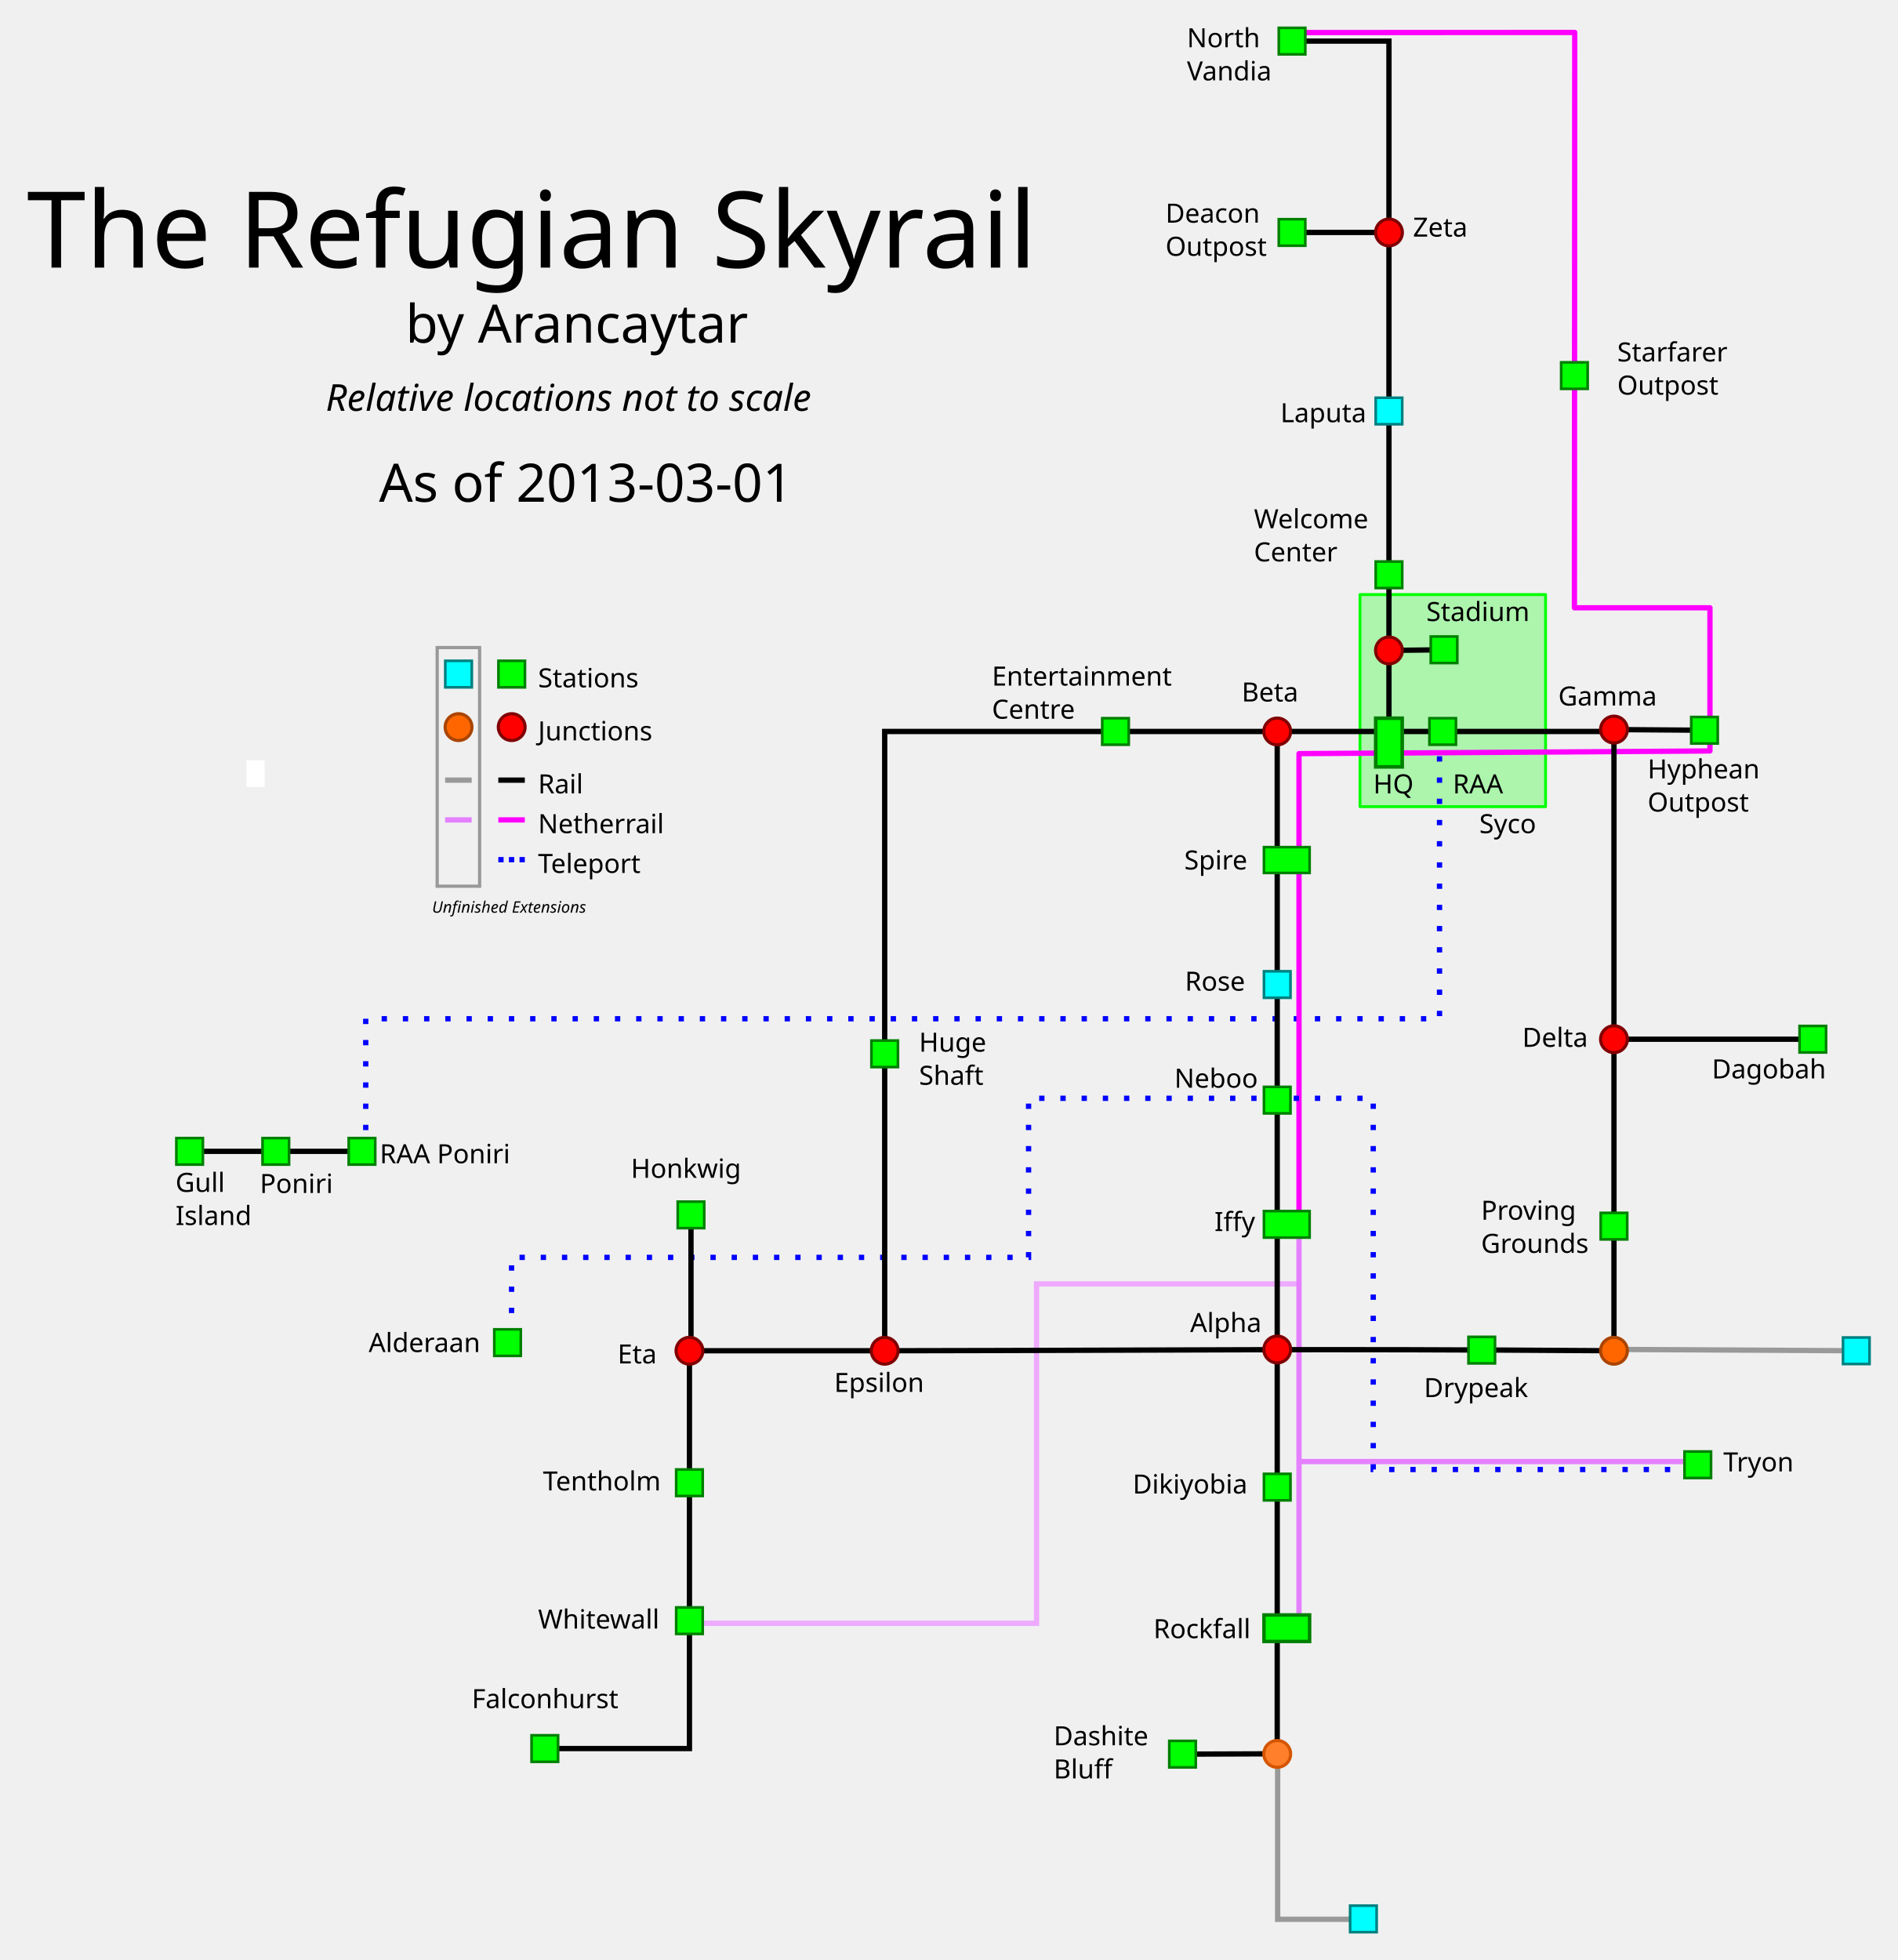
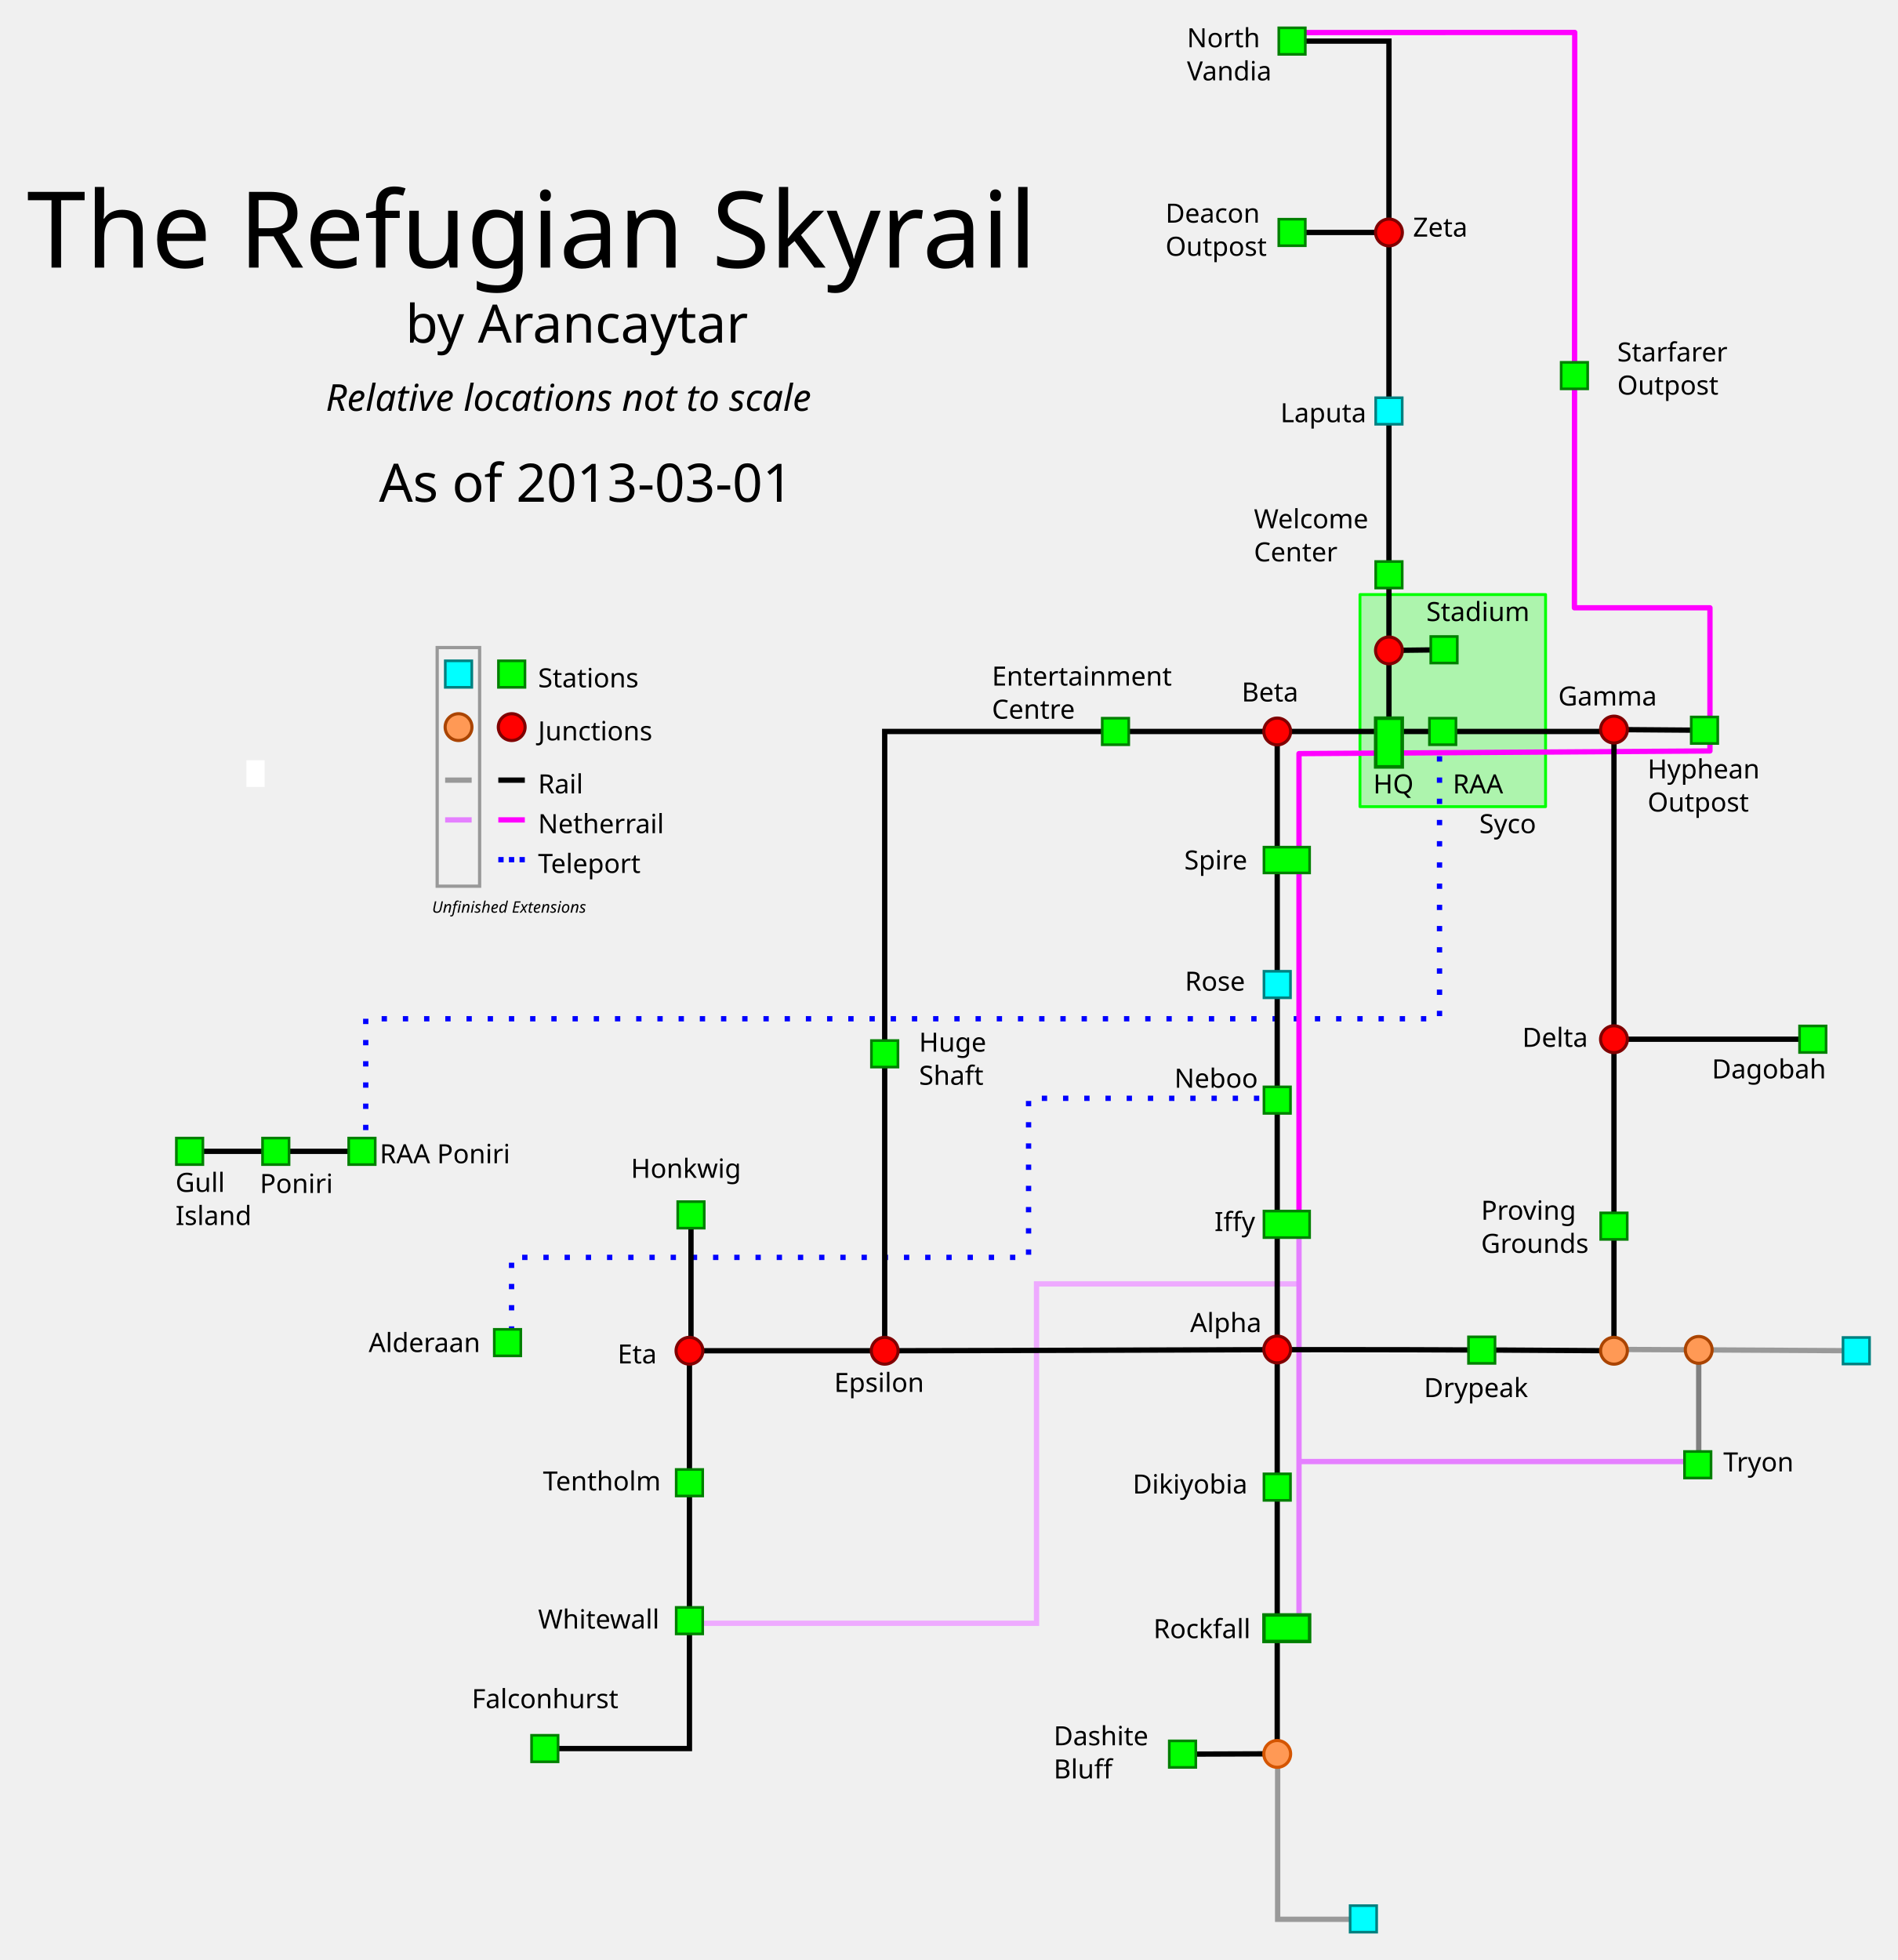
<svg xmlns="http://www.w3.org/2000/svg" width="715.64" height="739.237" id="svg2" version="1.1">
  <defs id="defs4" />
  <g id="layer1" transform="translate(73.16398,72.80351)">
+     <path style="fill:none;stroke:#808080;stroke-width:2;stroke-linecap:butt;stroke-linejoin:miter;stroke-opacity:1" d="m 640.713,509.123 0,43.362" id="path3185" transform="translate(-73.16398,-72.80351)" />
    <path style="fill:none;stroke:#eeaaff;stroke-width:2;stroke-linecap:butt;stroke-linejoin:miter;stroke-opacity:1" d="m 479.95,474.237 -99,0 0,128 -130,0" id="path5594" transform="translate(-63.16398,-62.80351)" />
    <path style="fill:none;stroke:#e580ff;stroke-width:2;stroke-linecap:butt;stroke-linejoin:miter;stroke-opacity:1" d="m 629.95,541.237 -150,0" id="path5592" transform="translate(-63.16398,-62.80351)" />
    <path style="fill:none;stroke:#e580ff;stroke-width:2;stroke-linecap:butt;stroke-linejoin:miter;stroke-opacity:1" d="m 479.95,454.237 0,150" id="path5590" transform="translate(-63.16398,-62.80351)" />
    <rect style="fill:#00ff00;fill-opacity:0.28;stroke:#00ff00;stroke-width:1.08;stroke-linecap:butt;stroke-linejoin:round;stroke-miterlimit:4;stroke-opacity:1;stroke-dasharray:none;stroke-dashoffset:0" id="rect5544" width="70" height="80" x="439.786" y="151.434" />
    <path style="fill:none;stroke:#0000ff;stroke-width:2;stroke-linecap:butt;stroke-linejoin:miter;stroke-miterlimit:4;stroke-opacity:1;stroke-dasharray:2, 6;stroke-dashoffset:0" d="m 127.95,424.237 0,-50 405,0 0,-110" id="path5542" transform="translate(-63.16398,-62.80351)" />
    <path style="fill:none;stroke:#ff00ff;stroke-width:2;stroke-linecap:butt;stroke-linejoin:round;stroke-opacity:1" d="m 477.045,2.281 106.905,-0.044 -0.121,217 51.121,0 0,54 -155,1 0,175" id="path5536" transform="translate(-63.16398,-62.80351)" />
-     <path style="fill:none;stroke:#0000ff;stroke-width:2;stroke-linecap:butt;stroke-linejoin:miter;stroke-miterlimit:4;stroke-opacity:1;stroke-dasharray:2, 6;stroke-dashoffset:0" d="m 627.95,544.237 -120,0 0,-140 -35,0 -95,0 0,60 -195,0 0,30" id="path5538" transform="translate(-63.16398,-62.80351)" />
+     <path style="fill:none;stroke:#0000ff;stroke-width:2;stroke-linecap:butt;stroke-linejoin:miter;stroke-miterlimit:4;stroke-opacity:1;stroke-dasharray:2, 6;stroke-dashoffset:0" d="m 472.95,404.237 -95,0 0,60 -195,0 0,30" id="path5538" transform="translate(-63.16398,-62.80351)" />
    <path style="fill:none;stroke:#000000;stroke-width:2;stroke-linecap:butt;stroke-linejoin:miter;stroke-opacity:1" d="m 63.357,361.434 -65,0" id="path5473" />
    <path style="fill:none;stroke:#000000;stroke-width:2;stroke-linecap:butt;stroke-linejoin:miter;stroke-opacity:1" d="m 187.459,436.548 0,-51.139" id="path4291" />
    <path style="fill:none;stroke:#000000;stroke-width:2;stroke-linecap:butt;stroke-linejoin:miter;stroke-opacity:1" d="m 260.519,436.648 -73.641,0 0,150.034 -54.548,0" id="path4271" />
    <path style="fill:none;stroke:#999999;stroke-width:2;stroke-linecap:butt;stroke-linejoin:miter;stroke-opacity:1" d="m 535.583,436.143 91.393,0.505" id="path4206" />
    <path style="fill:none;stroke:#999999;stroke-width:2;stroke-linecap:butt;stroke-linejoin:miter;stroke-opacity:1" d="m 440.995,651.079 -32.262,0 0,-62.629" id="path4204" />
    <path style="fill:none;stroke:#000000;stroke-width:2;stroke-linecap:butt;stroke-linejoin:miter;stroke-opacity:1" d="m 408.571,588.664 -35.714,0.126" id="path4175" />
    <path style="fill:none;stroke:#000000;stroke-width:2;stroke-linecap:butt;stroke-linejoin:miter;stroke-opacity:1" d="m 450.714,14.87 -36.552,0" id="path4102" />
    <path style="fill:none;stroke:#000000;stroke-width:2;stroke-linecap:butt;stroke-linejoin:miter;stroke-opacity:1" d="m 450.714,172.514 20.774,-0.248" id="path4039" />
    <path style="fill:none;stroke:#000000;stroke-width:2;stroke-linecap:butt;stroke-linejoin:miter;stroke-opacity:1" d="m 450.714,203.076 c 0,-102.619 0,-157.761 0,-260.38 -12.184,0 -24.368,0 -36.552,0" id="path4019" />
    <path style="fill:none;stroke:#000000;stroke-width:2;stroke-linecap:butt;stroke-linejoin:miter;stroke-opacity:1" d="m 535.583,319.148 75,0" id="path3981" />
    <path style="fill:none;stroke:#000000;stroke-width:2;stroke-linecap:butt;stroke-linejoin:miter;stroke-opacity:1" d="m 408.571,436.169 0,152.53" id="path3917" />
    <path style="fill:none;stroke:#000000;stroke-width:2;stroke-linecap:butt;stroke-linejoin:miter;stroke-opacity:1" d="m 535.583,202.362 34.143,0.252" id="path3894" />
    <path style="fill:none;stroke:#000000;stroke-width:2;stroke-linecap:butt;stroke-linejoin:miter;stroke-opacity:1" d="m 408.571,203.076 c 0,77.698 0,155.395 0,233.093" id="path3788" />
    <rect style="fill:#000000;stroke:#ffffff;stroke-width:4;stroke-linecap:butt;stroke-linejoin:miter;stroke-miterlimit:4;stroke-opacity:1;stroke-dasharray:none" id="rect3005" width="2.857" height="6.071" x="21.786" y="215.934" />
    <path style="fill:none;stroke:#000000;stroke-width:2;stroke-linecap:butt;stroke-linejoin:miter;stroke-miterlimit:4;stroke-opacity:1" d="m 260.519,203.076 c 121.874,0 153.19,0 275.064,0 0,77.857 0,155.714 0,233.571 -121.873,-0.839 -153.19,-0.164 -275.064,0 0,-77.857 0,-155.714 0,-233.571 z" id="rect3781" />
    <path style="fill:#ff0000;stroke:#800000;stroke-width:2;stroke-linecap:butt;stroke-linejoin:miter;stroke-miterlimit:4;stroke-opacity:1;stroke-dasharray:none" id="path3783" d="m 104.286,202.362 c 0,4.734 -3.838,8.571 -8.571,8.571 -4.734,0 -8.571,-3.838 -8.571,-8.571 0,-4.734 3.838,-8.571 8.571,-8.571 4.734,0 8.571,3.838 8.571,8.571 z" transform="matrix(0.5895522,0,0,0.5895522,352.1429,83.7734)" />
    <path style="fill:#ff0000;stroke:#800000;stroke-width:2;stroke-linecap:butt;stroke-linejoin:miter;stroke-miterlimit:4;stroke-opacity:1;stroke-dasharray:none" id="path3783-8" d="m 104.286,202.362 c 0,4.734 -3.838,8.571 -8.571,8.571 -4.734,0 -8.571,-3.838 -8.571,-8.571 0,-4.734 3.838,-8.571 8.571,-8.571 4.734,0 8.571,3.838 8.571,8.571 z" transform="matrix(0.5895522,0,0,0.5895522,352.1429,316.866)" />
    <path style="fill:#ff0000;stroke:#800000;stroke-width:2;stroke-linecap:butt;stroke-linejoin:miter;stroke-miterlimit:4;stroke-opacity:1;stroke-dasharray:none" id="path3783-7" d="m 104.286,202.362 c 0,4.734 -3.838,8.571 -8.571,8.571 -4.734,0 -8.571,-3.838 -8.571,-8.571 0,-4.734 3.838,-8.571 8.571,-8.571 4.734,0 8.571,3.838 8.571,8.571 z" transform="matrix(0.5895522,0,0,0.5895522,479.1544,83.05912)" />
-     <path style="fill:#ff6600;stroke:#aa4400;stroke-width:2;stroke-linecap:butt;stroke-linejoin:miter;stroke-miterlimit:4;stroke-opacity:1;stroke-dasharray:none" id="path3783-4" d="m 104.286,202.362 c 0,4.734 -3.838,8.571 -8.571,8.571 -4.734,0 -8.571,-3.838 -8.571,-8.571 0,-4.734 3.838,-8.571 8.571,-8.571 4.734,0 8.571,3.838 8.571,8.571 z" transform="matrix(0.5895522,0,0,0.5895522,479.1544,317.3448)" />
+     <path style="fill:#ff9955;stroke:#aa4400;stroke-width:2;stroke-linecap:butt;stroke-linejoin:miter;stroke-miterlimit:4;stroke-opacity:1;stroke-dasharray:none" id="path3783-4" d="m 104.286,202.362 c 0,4.734 -3.838,8.571 -8.571,8.571 -4.734,0 -8.571,-3.838 -8.571,-8.571 0,-4.734 3.838,-8.571 8.571,-8.571 4.734,0 8.571,3.838 8.571,8.571 z" transform="matrix(0.5895522,0,0,0.5895522,479.1544,317.3448)" />
    <path style="fill:#ff0000;stroke:#800000;stroke-width:2;stroke-linecap:butt;stroke-linejoin:miter;stroke-miterlimit:4;stroke-opacity:1;stroke-dasharray:none" id="path3783-5" d="m 104.286,202.362 c 0,4.734 -3.838,8.571 -8.571,8.571 -4.734,0 -8.571,-3.838 -8.571,-8.571 0,-4.734 3.838,-8.571 8.571,-8.571 4.734,0 8.571,3.838 8.571,8.571 z" transform="matrix(0.5895522,0,0,0.5895522,204.0903,317.3448)" />
    <text xml:space="preserve" style="font-size:40px;font-style:normal;font-weight:normal;line-height:125%;letter-spacing:0px;word-spacing:0px;fill:#000000;fill-opacity:1;stroke:none;font-family:Sans" x="392.444" y="221.512" id="text3829">
      <tspan id="tspan3831" x="392.444" y="221.512" />
    </text>
    <text xml:space="preserve" style="font-size:20px;font-style:normal;font-weight:normal;line-height:125%;letter-spacing:0px;word-spacing:0px;fill:#000000;fill-opacity:1;stroke:none;font-family:Sans" x="375.741" y="429.601" id="text3833">
      <tspan id="tspan3835" x="375.741" y="429.601" style="font-size:10px">Alpha</tspan>
    </text>
    <text xml:space="preserve" style="font-size:20px;font-style:normal;font-weight:normal;line-height:125%;letter-spacing:0px;word-spacing:0px;fill:#000000;fill-opacity:1;stroke:none;font-family:Sans" x="395.173" y="191.772" id="text3833-6">
      <tspan id="tspan3835-5" x="395.173" y="191.772" style="font-size:10px">Beta</tspan>
    </text>
    <text xml:space="preserve" style="font-size:20px;font-style:normal;font-weight:normal;line-height:125%;letter-spacing:0px;word-spacing:0px;fill:#000000;fill-opacity:1;stroke:none;font-family:Sans" x="514.57" y="193.288" id="text3833-8">
      <tspan id="tspan3835-0" x="514.57" y="193.288" style="font-size:10px">Gamma</tspan>
    </text>
    <text xml:space="preserve" style="font-size:20px;font-style:normal;font-weight:normal;line-height:125%;letter-spacing:0px;word-spacing:0px;fill:#000000;fill-opacity:1;stroke:none;font-family:Sans" x="501.01" y="322.024" id="text3833-1">
      <tspan id="tspan3835-1" x="501.01" y="322.024" style="font-size:10px">Delta</tspan>
    </text>
    <path style="fill:#ff0000;stroke:#800000;stroke-width:2;stroke-linecap:butt;stroke-linejoin:miter;stroke-miterlimit:4;stroke-opacity:1;stroke-dasharray:none" id="path3783-7-7" d="m 104.286,202.362 c 0,4.734 -3.838,8.571 -8.571,8.571 -4.734,0 -8.571,-3.838 -8.571,-8.571 0,-4.734 3.838,-8.571 8.571,-8.571 4.734,0 8.571,3.838 8.571,8.571 z" transform="matrix(0.5895522,0,0,0.5895522,479.1544,199.8448)" />
    <text xml:space="preserve" style="font-size:20px;font-style:normal;font-weight:normal;line-height:125%;letter-spacing:0px;word-spacing:0px;fill:#000000;fill-opacity:1;stroke:none;font-family:Sans" x="241.472" y="452.177" id="text3833-0">
      <tspan id="tspan3835-59" x="241.472" y="452.177" style="font-size:10px">Epsilon</tspan>
    </text>
    <rect style="fill:#00ffff;stroke:#008080;stroke-width:1;stroke-linecap:butt;stroke-linejoin:miter;stroke-miterlimit:4;stroke-opacity:1;stroke-dasharray:none" id="rect3925-6" width="10" height="10" x="403.571" y="293.522" />
    <rect style="fill:#00ff00;stroke:#008000;stroke-width:1;stroke-linecap:butt;stroke-linejoin:miter;stroke-miterlimit:4;stroke-opacity:1;stroke-dasharray:none" id="rect3925-68" width="10" height="10" x="403.571" y="337.123" />
    <rect style="fill:#00ff00;stroke:#008000;stroke-width:1;stroke-linecap:butt;stroke-linejoin:miter;stroke-miterlimit:4;stroke-opacity:1;stroke-dasharray:none" id="rect3925-0" width="10" height="10" x="480.714" y="431.409" />
    <rect style="fill:#00ff00;stroke:#008000;stroke-width:1;stroke-linecap:butt;stroke-linejoin:miter;stroke-miterlimit:4;stroke-opacity:1;stroke-dasharray:none" id="rect3925-1-5" width="10" height="10" x="605.583" y="314.148" />
    <path style="fill:#ff0000;stroke:#800000;stroke-width:2;stroke-linecap:butt;stroke-linejoin:miter;stroke-miterlimit:4;stroke-opacity:1;stroke-dasharray:none" id="path3783-2" d="m 104.286,202.362 c 0,4.734 -3.838,8.571 -8.571,8.571 -4.734,0 -8.571,-3.838 -8.571,-8.571 0,-4.734 3.838,-8.571 8.571,-8.571 4.734,0 8.571,3.838 8.571,8.571 z" transform="matrix(0.5895522,0,0,0.5895522,394.2857,53.2114)" />
    <rect style="fill:#00ff00;stroke:#008000;stroke-width:1;stroke-linecap:butt;stroke-linejoin:miter;stroke-miterlimit:4;stroke-opacity:1;stroke-dasharray:none" id="rect3925-9" width="10" height="10" x="466.489" y="167.267" />
    <rect style="fill:#00ff00;stroke:#008000;stroke-width:1;stroke-linecap:butt;stroke-linejoin:miter;stroke-miterlimit:4;stroke-opacity:1;stroke-dasharray:none" id="rect3925-8" width="10" height="10" x="445.714" y="138.982" />
    <path style="fill:#ff0000;stroke:#800000;stroke-width:2;stroke-linecap:butt;stroke-linejoin:miter;stroke-miterlimit:4;stroke-opacity:1;stroke-dasharray:none" id="path3783-2-4" d="m 104.286,202.362 c 0,4.734 -3.838,8.571 -8.571,8.571 -4.734,0 -8.571,-3.838 -8.571,-8.571 0,-4.734 3.838,-8.571 8.571,-8.571 4.734,0 8.571,3.838 8.571,8.571 z" transform="matrix(0.5895522,0,0,0.5895522,394.2857,-104.4331)" />
    <rect style="fill:#00ff00;stroke:#008000;stroke-width:1;stroke-linecap:butt;stroke-linejoin:miter;stroke-miterlimit:4;stroke-opacity:1;stroke-dasharray:none" id="rect3925-8-2-8" width="10" height="10" x="409.163" y="9.87" />
    <rect style="fill:#00ff00;stroke:#008000;stroke-width:1;stroke-linecap:butt;stroke-linejoin:miter;stroke-miterlimit:4;stroke-opacity:1;stroke-dasharray:none" id="rect3925-8-2-2" width="10" height="10" x="465.984" y="198.076" />
    <rect style="fill:#00ffff;stroke:#008080;stroke-width:1;stroke-linecap:butt;stroke-linejoin:miter;stroke-miterlimit:4;stroke-opacity:1;stroke-dasharray:none" id="rect3925-8-9" width="10" height="10" x="445.714" y="77.208" />
-     <path style="fill:#ff7f2a;stroke:#d45500;stroke-width:2;stroke-linecap:butt;stroke-linejoin:miter;stroke-miterlimit:4;stroke-opacity:1;stroke-dasharray:none" id="path3783-8-8" d="m 104.286,202.362 c 0,4.734 -3.838,8.571 -8.571,8.571 -4.734,0 -8.571,-3.838 -8.571,-8.571 0,-4.734 3.838,-8.571 8.571,-8.571 4.734,0 8.571,3.838 8.571,8.571 z" transform="matrix(0.5895522,0,0,0.5895522,352.1429,469.3991)" />
+     <path style="fill:#ff9955;stroke:#d45500;stroke-width:2;stroke-linecap:butt;stroke-linejoin:miter;stroke-miterlimit:4;stroke-opacity:1;stroke-dasharray:none" id="path3783-8-8" d="m 104.286,202.362 c 0,4.734 -3.838,8.571 -8.571,8.571 -4.734,0 -8.571,-3.838 -8.571,-8.571 0,-4.734 3.838,-8.571 8.571,-8.571 4.734,0 8.571,3.838 8.571,8.571 z" transform="matrix(0.5895522,0,0,0.5895522,352.1429,469.3991)" />
    <rect style="fill:#00ff00;stroke:#008000;stroke-width:1;stroke-linecap:butt;stroke-linejoin:miter;stroke-miterlimit:4;stroke-opacity:1;stroke-dasharray:none" id="rect3925-0-0" width="10" height="10" x="367.857" y="583.791" />
    <rect style="fill:#00ffff;stroke:#008080;stroke-width:1;stroke-linecap:butt;stroke-linejoin:miter;stroke-miterlimit:4;stroke-opacity:1;stroke-dasharray:none" id="rect3925-0-6" width="10" height="10" x="436.071" y="645.934" />
    <rect style="fill:#00ff00;stroke:#008000;stroke-width:1;stroke-linecap:butt;stroke-linejoin:miter;stroke-miterlimit:4;stroke-opacity:1;stroke-dasharray:none" id="rect3925-7-6" width="10" height="10" x="403.571" y="483.076" />
    <rect style="fill:#00ff00;stroke:#008000;stroke-width:1;stroke-linecap:butt;stroke-linejoin:miter;stroke-miterlimit:4;stroke-opacity:1;stroke-dasharray:none" id="rect3925-7-4" width="10" height="10" x="342.569" y="198.076" />
    <rect style="fill:#00ffff;stroke:#008080;stroke-width:1;stroke-linecap:butt;stroke-linejoin:miter;stroke-miterlimit:4;stroke-opacity:1;stroke-dasharray:none" id="rect3925-0-6-6" width="10" height="10" x="621.976" y="431.648" />
    <path style="fill:#ff0000;stroke:#800000;stroke-width:2;stroke-linecap:butt;stroke-linejoin:miter;stroke-miterlimit:4;stroke-opacity:1;stroke-dasharray:none" id="path3783-5-9" d="m 104.286,202.362 c 0,4.734 -3.838,8.571 -8.571,8.571 -4.734,0 -8.571,-3.838 -8.571,-8.571 0,-4.734 3.838,-8.571 8.571,-8.571 4.734,0 8.571,3.838 8.571,8.571 z" transform="matrix(0.5895522,0,0,0.5895522,130.4496,317.3448)" />
    <rect style="fill:#00ff00;stroke:#008000;stroke-width:1;stroke-linecap:butt;stroke-linejoin:miter;stroke-miterlimit:4;stroke-opacity:1;stroke-dasharray:none" id="rect3925-7-5" width="10" height="10" x="182.459" y="380.409" />
    <rect style="fill:#00ff00;stroke:#008000;stroke-width:1;stroke-linecap:butt;stroke-linejoin:miter;stroke-miterlimit:4;stroke-opacity:1;stroke-dasharray:none" id="rect3925-7-51" width="10" height="10" x="181.878" y="481.424" />
    <rect style="fill:#00ff00;stroke:#008000;stroke-width:1;stroke-linecap:butt;stroke-linejoin:miter;stroke-miterlimit:4;stroke-opacity:1;stroke-dasharray:none" id="rect3925-7-2" width="10" height="10" x="181.878" y="533.447" />
    <rect style="fill:#00ff00;stroke:#008000;stroke-width:1;stroke-linecap:butt;stroke-linejoin:miter;stroke-miterlimit:4;stroke-opacity:1;stroke-dasharray:none" id="rect3925-7-2-4" width="10" height="10" x="127.33" y="581.682" />
    <text xml:space="preserve" style="font-size:20px;font-style:normal;font-weight:normal;line-height:125%;letter-spacing:0px;word-spacing:0px;fill:#000000;fill-opacity:1;stroke:none;font-family:Sans" x="464.786" y="161.434" id="text3833-0-3">
      <tspan id="tspan3835-59-0" x="464.786" y="161.434" style="font-size:10px">Stadium</tspan>
    </text>
    <text xml:space="preserve" style="font-size:20px;font-style:normal;font-weight:normal;line-height:125%;letter-spacing:0px;word-spacing:0px;fill:#000000;fill-opacity:1;stroke:none;font-family:Sans" x="399.786" y="126.434" id="text3833-0-7">
      <tspan id="tspan3835-59-00" x="399.786" y="126.434" style="font-size:10px">Welcome</tspan>
      <tspan x="399.786" y="138.934" style="font-size:10px" id="tspan4382">Center</tspan>
    </text>
    <text xml:space="preserve" style="font-size:20px;font-style:normal;font-weight:normal;line-height:125%;letter-spacing:0px;word-spacing:0px;fill:#000000;fill-opacity:1;stroke:none;font-family:Sans" x="409.786" y="86.434" id="text3833-0-22">
      <tspan id="tspan3835-59-2" x="409.786" y="86.434" style="font-size:10px">Laputa</tspan>
    </text>
    <text xml:space="preserve" style="font-size:20px;font-style:normal;font-weight:normal;line-height:125%;letter-spacing:0px;word-spacing:0px;fill:#000000;fill-opacity:1;stroke:none;font-family:Sans" x="444.786" y="226.434" id="text3833-0-32">
      <tspan x="444.786" y="226.434" style="font-size:10px" id="tspan4402">HQ</tspan>
    </text>
    <text xml:space="preserve" style="font-size:20px;font-style:normal;font-weight:normal;line-height:125%;letter-spacing:0px;word-spacing:0px;fill:#000000;fill-opacity:1;stroke:none;font-family:Sans" x="300.964" y="185.761" id="text3833-0-6">
      <tspan id="tspan3835-59-4" x="300.964" y="185.761" style="font-size:10px">Entertainment</tspan>
      <tspan x="300.964" y="198.261" style="font-size:10px" id="tspan4422">Centre</tspan>
    </text>
    <text xml:space="preserve" style="font-size:20px;font-style:normal;font-weight:normal;line-height:125%;letter-spacing:0px;word-spacing:0px;fill:#000000;fill-opacity:1;stroke:none;font-family:Sans" x="373.512" y="255.131" id="text3833-0-9">
      <tspan id="tspan3835-59-90" x="373.512" y="255.131" style="font-size:10px">Spire</tspan>
    </text>
    <text xml:space="preserve" style="font-size:20px;font-style:normal;font-weight:normal;line-height:125%;letter-spacing:0px;word-spacing:0px;fill:#000000;fill-opacity:1;stroke:none;font-family:Sans" x="373.764" y="300.841" id="text3833-0-5">
      <tspan id="tspan3835-59-6" x="373.764" y="300.841" style="font-size:10px">Rose</tspan>
    </text>
    <text xml:space="preserve" style="font-size:20px;font-style:normal;font-weight:normal;line-height:125%;letter-spacing:0px;word-spacing:0px;fill:#000000;fill-opacity:1;stroke:none;font-family:Sans" x="369.786" y="337.434" id="text3833-0-63">
      <tspan id="tspan3835-59-71" x="369.786" y="337.434" style="font-size:10px">Neboo</tspan>
    </text>
    <text xml:space="preserve" style="font-size:20px;font-style:normal;font-weight:normal;line-height:125%;letter-spacing:0px;word-spacing:0px;fill:#000000;fill-opacity:1;stroke:none;font-family:Sans" x="384.876" y="391.502" id="text3833-0-8">
      <tspan id="tspan3835-59-93" x="384.876" y="391.502" style="font-size:10px">Iffy</tspan>
    </text>
    <text xml:space="preserve" style="font-size:20px;font-style:normal;font-weight:normal;line-height:125%;letter-spacing:0px;word-spacing:0px;fill:#000000;fill-opacity:1;stroke:none;font-family:Sans" x="354.066" y="490.497" id="text3833-0-53">
      <tspan id="tspan3835-59-28" x="354.066" y="490.497" style="font-size:10px">Dikiyobia</tspan>
    </text>
    <text xml:space="preserve" style="font-size:20px;font-style:normal;font-weight:normal;line-height:125%;letter-spacing:0px;word-spacing:0px;fill:#000000;fill-opacity:1;stroke:none;font-family:Sans" x="361.895" y="545.045" id="text3833-0-4">
      <tspan id="tspan3835-59-98" x="361.895" y="545.045" style="font-size:10px">Rockfall</tspan>
    </text>
    <text xml:space="preserve" style="font-size:20px;font-style:normal;font-weight:normal;line-height:125%;letter-spacing:0px;word-spacing:0px;fill:#000000;fill-opacity:1;stroke:none;font-family:Sans" x="324.267" y="585.451" id="text3833-0-632">
      <tspan id="tspan3835-59-1" x="324.267" y="585.451" style="font-size:10px">Dashite</tspan>
      <tspan x="324.267" y="597.951" style="font-size:10px" id="tspan4487">Bluff</tspan>
    </text>
    <text xml:space="preserve" style="font-size:20px;font-style:normal;font-weight:normal;line-height:125%;letter-spacing:0px;word-spacing:0px;fill:#000000;fill-opacity:1;stroke:none;font-family:Sans" x="366.441" y="11.18" id="text3833-0-66">
      <tspan id="tspan3835-59-03" x="366.441" y="11.18" style="font-size:10px">Deacon</tspan>
      <tspan x="366.441" y="23.68" style="font-size:10px" id="tspan4498">Outpost</tspan>
    </text>
    <text xml:space="preserve" style="font-size:20px;font-style:normal;font-weight:normal;line-height:125%;letter-spacing:0px;word-spacing:0px;fill:#000000;fill-opacity:1;stroke:none;font-family:Sans" x="374.522" y="-54.985" id="text3833-0-0">
      <tspan id="tspan3835-59-3" x="374.522" y="-54.985" style="font-size:10px">North</tspan>
      <tspan x="374.522" y="-42.485" style="font-size:10px" id="tspan4509">Vandia</tspan>
    </text>
    <text xml:space="preserve" style="font-size:20px;font-style:normal;font-weight:normal;line-height:125%;letter-spacing:0px;word-spacing:0px;fill:#000000;fill-opacity:1;stroke:none;font-family:Sans" x="548.268" y="220.786" id="text3833-0-24">
      <tspan id="tspan3835-59-21" x="548.268" y="220.786" style="font-size:10px">Hyphean</tspan>
      <tspan x="548.268" y="233.286" style="font-size:10px" id="tspan4520">Outpost</tspan>
    </text>
    <text xml:space="preserve" style="font-size:20px;font-style:normal;font-weight:normal;line-height:125%;letter-spacing:0px;word-spacing:0px;fill:#000000;fill-opacity:1;stroke:none;font-family:Sans" x="572.512" y="333.923" id="text3833-0-69">
      <tspan id="tspan3835-59-92" x="572.512" y="333.923" style="font-size:10px">Dagobah</tspan>
    </text>
    <text xml:space="preserve" style="font-size:20px;font-style:normal;font-weight:normal;line-height:125%;letter-spacing:0px;word-spacing:0px;fill:#000000;fill-opacity:1;stroke:none;font-family:Sans" x="463.92" y="454.131" id="text3833-0-49">
      <tspan id="tspan3835-59-5" x="463.92" y="454.131" style="font-size:10px">Drypeak</tspan>
    </text>
    <text xml:space="preserve" style="font-size:40px;font-style:normal;font-weight:normal;line-height:125%;letter-spacing:0px;word-spacing:0px;fill:#000000;fill-opacity:1;stroke:none;font-family:Sans" x="-63.047" y="28.119" id="text4540">
      <tspan x="-63.047" y="28.119" id="tspan4548">The Refugian Skyrail</tspan>
    </text>
    <text xml:space="preserve" style="font-size:40px;font-style:normal;font-weight:normal;line-height:125%;letter-spacing:0px;word-spacing:0px;fill:#000000;fill-opacity:1;stroke:none;font-family:Sans" x="97.857" y="181.38" id="text4626" transform="translate(19.78571,-62.80351)">
      <tspan id="tspan4628" x="97.857" y="181.38" />
    </text>
    <text xml:space="preserve" style="font-size:20px;font-style:normal;font-weight:normal;line-height:125%;letter-spacing:0px;word-spacing:0px;fill:#000000;fill-opacity:1;stroke:none;font-family:Sans" x="159.786" y="441.434" id="text3833-0-497">
      <tspan id="tspan3835-59-8" x="159.786" y="441.434" style="font-size:10px">Eta</tspan>
    </text>
    <text xml:space="preserve" style="font-size:20px;font-style:normal;font-weight:normal;line-height:125%;letter-spacing:0px;word-spacing:0px;fill:#000000;fill-opacity:1;stroke:none;font-family:Sans" x="164.786" y="371.434" id="text3833-0-220">
      <tspan id="tspan3835-59-84" x="164.786" y="371.434" style="font-size:10px">Honkwig</tspan>
    </text>
    <text xml:space="preserve" style="font-size:20px;font-style:normal;font-weight:normal;line-height:125%;letter-spacing:0px;word-spacing:0px;fill:#000000;fill-opacity:1;stroke:none;font-family:Sans" x="131.629" y="489.338" id="text3833-0-35">
      <tspan id="tspan3835-59-54" x="131.629" y="489.338" style="font-size:10px">Tentholm</tspan>
    </text>
    <text xml:space="preserve" style="font-size:20px;font-style:normal;font-weight:normal;line-height:125%;letter-spacing:0px;word-spacing:0px;fill:#000000;fill-opacity:1;stroke:none;font-family:Sans" x="129.786" y="541.434" id="text3833-0-35-9">
      <tspan id="tspan3835-59-54-1" x="129.786" y="541.434" style="font-size:10px">Whitewall</tspan>
    </text>
    <text xml:space="preserve" style="font-size:20px;font-style:normal;font-weight:normal;line-height:125%;letter-spacing:0px;word-spacing:0px;fill:#000000;fill-opacity:1;stroke:none;font-family:Sans" x="104.786" y="571.434" id="text3833-0-35-3">
      <tspan id="tspan3835-59-54-7" x="104.786" y="571.434" style="font-size:10px">Falconhurst</tspan>
    </text>
    <text xml:space="preserve" style="font-size:20px;font-style:normal;font-weight:normal;line-height:125%;letter-spacing:0px;word-spacing:0px;fill:#000000;fill-opacity:1;stroke:none;font-family:Sans" x="459.786" y="16.434" id="text3833-0-35-5">
      <tspan id="tspan3835-59-54-3" x="459.786" y="16.434" style="font-size:10px">Zeta</tspan>
    </text>
    <text xml:space="preserve" style="font-size:20px;font-style:normal;font-weight:normal;line-height:125%;letter-spacing:0px;word-spacing:0px;fill:#000000;fill-opacity:1;stroke:none;font-family:Sans" x="474.786" y="226.434" id="text3833-0-32-7">
      <tspan x="474.786" y="226.434" style="font-size:10px" id="tspan4402-7">RAA</tspan>
    </text>
    <text xml:space="preserve" style="font-size:20px;font-style:normal;font-weight:normal;line-height:125%;letter-spacing:0px;word-spacing:0px;fill:#000000;fill-opacity:1;stroke:none;font-family:Sans" x="79.786" y="56.434" id="text4898">
      <tspan id="tspan4900" x="79.786" y="56.434">by Arancaytar</tspan>
    </text>
    <text xml:space="preserve" style="font-size:20px;font-style:normal;font-weight:normal;line-height:125%;letter-spacing:0px;word-spacing:0px;fill:#000000;fill-opacity:1;stroke:none;font-family:Sans" x="69.786" y="116.434" id="text4921">
      <tspan id="tspan4923" x="69.786" y="116.434">As of 2013-03-01</tspan>
    </text>
    <rect style="fill:#00ff00;stroke:#008000;stroke-width:1;stroke-linecap:butt;stroke-linejoin:miter;stroke-miterlimit:4;stroke-opacity:1;stroke-dasharray:none" id="rect3925-7-4-2" width="10" height="10" x="255.519" y="319.652" />
    <text xml:space="preserve" style="font-size:20px;font-style:normal;font-weight:normal;line-height:125%;letter-spacing:0px;word-spacing:0px;fill:#000000;fill-opacity:1;stroke:none;font-family:Sans" x="273.471" y="323.835" id="text3833-0-220-6">
      <tspan id="tspan3835-59-84-8" x="273.471" y="323.835" style="font-size:10px">Huge</tspan>
      <tspan x="273.471" y="336.335" style="font-size:10px" id="tspan4995">Shaft</tspan>
    </text>
    <text xml:space="preserve" style="font-size:20px;font-style:normal;font-weight:normal;line-height:125%;letter-spacing:0px;word-spacing:0px;fill:#000000;fill-opacity:1;stroke:none;font-family:Sans" x="536.816" y="63.525" id="text3833-0-66-8">
      <tspan x="536.816" y="63.525" style="font-size:10px" id="tspan4498-6">Starfarer</tspan>
      <tspan x="536.816" y="76.025" style="font-size:10px" id="tspan5062">Outpost</tspan>
    </text>
    <text xml:space="preserve" style="font-size:20px;font-style:normal;font-weight:normal;line-height:125%;letter-spacing:0px;word-spacing:0px;fill:#000000;fill-opacity:1;stroke:none;font-family:Sans" x="129.786" y="186.434" id="text3833-0-7-3">
      <tspan x="129.786" y="186.434" style="font-size:10px" id="tspan4382-9">Stations</tspan>
    </text>
    <text xml:space="preserve" style="font-size:20px;font-style:normal;font-weight:normal;line-height:125%;letter-spacing:0px;word-spacing:0px;fill:#000000;fill-opacity:1;stroke:none;font-family:Sans" x="129.786" y="206.434" id="text3833-0-7-3-9">
      <tspan x="129.786" y="206.434" style="font-size:10px" id="tspan4382-9-5">Junctions</tspan>
    </text>
    <text xml:space="preserve" style="font-size:20px;font-style:normal;font-weight:normal;line-height:125%;letter-spacing:0px;word-spacing:0px;fill:#000000;fill-opacity:1;stroke:none;font-family:Sans" x="129.786" y="226.434" id="text3833-0-7-3-9-6">
      <tspan x="129.786" y="226.434" style="font-size:10px" id="tspan4382-9-5-8">Rail</tspan>
    </text>
    <rect style="fill:#00ff00;stroke:#008000;stroke-width:1;stroke-linecap:butt;stroke-linejoin:miter;stroke-miterlimit:4;stroke-opacity:1;stroke-dasharray:none" id="rect3925-7-5-4" width="10" height="10" x="114.839" y="176.434" />
    <path style="fill:#ff0000;stroke:#800000;stroke-width:2;stroke-linecap:butt;stroke-linejoin:miter;stroke-miterlimit:4;stroke-opacity:1;stroke-dasharray:none" id="path3783-5-0" d="m 104.286,202.362 c 0,4.734 -3.838,8.571 -8.571,8.571 -4.734,0 -8.571,-3.838 -8.571,-8.571 0,-4.734 3.838,-8.571 8.571,-8.571 4.734,0 8.571,3.838 8.571,8.571 z" transform="matrix(0.5895522,0,0,0.5895522,63.41045,82.13056)" />
    <path style="fill:none;stroke:#000000;stroke-width:2;stroke-linecap:butt;stroke-linejoin:miter;stroke-opacity:1" d="m 114.786,221.434 10,0" id="path4677" />
-     <path style="fill:#ff6600;stroke:#aa4400;stroke-width:2;stroke-linecap:butt;stroke-linejoin:miter;stroke-miterlimit:4;stroke-opacity:1;stroke-dasharray:none" id="path3783-4-0" d="m 104.286,202.362 c 0,4.734 -3.838,8.571 -8.571,8.571 -4.734,0 -8.571,-3.838 -8.571,-8.571 0,-4.734 3.838,-8.571 8.571,-8.571 4.734,0 8.571,3.838 8.571,8.571 z" transform="matrix(0.5895522,0,0,0.5895522,43.35715,82.13058)" />
+     <path style="fill:#ff9955;stroke:#aa4400;stroke-width:2;stroke-linecap:butt;stroke-linejoin:miter;stroke-miterlimit:4;stroke-opacity:1;stroke-dasharray:none" id="path3783-4-0" d="m 104.286,202.362 c 0,4.734 -3.838,8.571 -8.571,8.571 -4.734,0 -8.571,-3.838 -8.571,-8.571 0,-4.734 3.838,-8.571 8.571,-8.571 4.734,0 8.571,3.838 8.571,8.571 z" transform="matrix(0.5895522,0,0,0.5895522,43.35715,82.13058)" />
    <rect style="fill:#00ffff;stroke:#008080;stroke-width:1;stroke-linecap:butt;stroke-linejoin:miter;stroke-miterlimit:4;stroke-opacity:1;stroke-dasharray:none" id="rect3925-0-6-6-9" width="10" height="10" x="94.786" y="176.434" />
    <path style="fill:none;stroke:#999999;stroke-width:2;stroke-linecap:butt;stroke-linejoin:miter;stroke-opacity:1" d="m 94.732,221.434 10,0" id="path4677-9" />
    <rect style="fill:none;stroke:#999999;stroke-width:1.225;stroke-linecap:butt;stroke-linejoin:miter;stroke-miterlimit:4;stroke-opacity:1;stroke-dasharray:none" id="rect4718" width="16" height="90" x="91.732" y="171.434" />
    <text xml:space="preserve" style="font-size:20px;font-style:normal;font-weight:normal;line-height:125%;letter-spacing:0px;word-spacing:0px;fill:#000000;fill-opacity:1;stroke:none;font-family:Sans" x="89.786" y="271.434" id="text3833-0-7-3-9-6-3">
      <tspan x="89.786" y="271.434" style="font-size:6px;font-style:italic;-inkscape-font-specification:Sans Italic" id="tspan4933">Unfinished Extensions</tspan>
    </text>
    <path style="fill:none;stroke:#ff00ff;stroke-width:2;stroke-linecap:butt;stroke-linejoin:miter;stroke-opacity:1" d="m 114.786,236.434 10,0" id="path4677-1" />
    <text xml:space="preserve" style="font-size:20px;font-style:normal;font-weight:normal;line-height:125%;letter-spacing:0px;word-spacing:0px;fill:#000000;fill-opacity:1;stroke:none;font-family:Sans" x="129.786" y="241.434" id="text3833-0-7-3-9-6-30">
      <tspan x="129.786" y="241.434" style="font-size:10px" id="tspan4382-9-5-8-0">Netherrail</tspan>
    </text>
    <rect style="fill:#00ff00;stroke:#008000;stroke-width:1;stroke-linecap:butt;stroke-linejoin:miter;stroke-miterlimit:4;stroke-opacity:1;stroke-dasharray:none" id="rect3925-1-5-5" width="10" height="10" x="530.583" y="384.648" />
    <text xml:space="preserve" style="font-size:20px;font-style:normal;font-weight:normal;line-height:125%;letter-spacing:0px;word-spacing:0px;fill:#000000;fill-opacity:1;stroke:none;font-family:Sans" x="485.459" y="387.228" id="text3833-0-49-2">
      <tspan id="tspan3835-59-5-2" x="485.459" y="387.228" style="font-size:10px">Proving</tspan>
      <tspan x="485.459" y="399.728" style="font-size:10px" id="tspan5202">Grounds</tspan>
    </text>
    <rect style="fill:#00ff00;stroke:#008000;stroke-width:1;stroke-linecap:butt;stroke-linejoin:miter;stroke-miterlimit:4;stroke-opacity:1;stroke-dasharray:none" id="rect3925-7-4-2-3" width="10" height="10" x="562.193" y="474.648" />
    <text xml:space="preserve" style="font-size:20px;font-style:normal;font-weight:normal;line-height:125%;letter-spacing:0px;word-spacing:0px;fill:#000000;fill-opacity:1;stroke:none;font-family:Sans" x="576.836" y="482.148" id="text3833-0-49-8">
      <tspan id="tspan3835-59-5-5" x="576.836" y="482.148" style="font-size:10px">Tryon</tspan>
    </text>
    <rect style="fill:#00ff00;stroke:#008000;stroke-width:1;stroke-linecap:butt;stroke-linejoin:miter;stroke-miterlimit:4;stroke-opacity:1;stroke-dasharray:none" id="rect3925-7-4-2-0" width="10" height="10" x="58.357" y="356.434" />
    <text xml:space="preserve" style="font-size:20px;font-style:normal;font-weight:normal;line-height:125%;letter-spacing:0px;word-spacing:0px;fill:#000000;fill-opacity:1;stroke:none;font-family:Sans" x="70.074" y="365.929" id="text3833-0-35-9-5">
      <tspan id="tspan3835-59-54-1-0" x="70.074" y="365.929" style="font-size:10px">RAA Poniri</tspan>
    </text>
    <text xml:space="preserve" style="font-size:20px;font-style:normal;font-weight:normal;line-height:125%;letter-spacing:0px;word-spacing:0px;fill:#000000;fill-opacity:1;stroke:none;font-family:Sans" x="65.891" y="437.126" id="text3833-0-35-9-5-2">
      <tspan id="tspan3835-59-54-1-0-6" x="65.891" y="437.126" style="font-size:10px">Alderaan</tspan>
    </text>
    <rect style="fill:#00ff00;stroke:#008000;stroke-width:1;stroke-linecap:butt;stroke-linejoin:miter;stroke-miterlimit:4;stroke-opacity:1;stroke-dasharray:none" id="rect3925-7-5-5" width="10" height="10" x="113.265" y="428.576" />
    <path style="fill:none;stroke:#0000ff;stroke-width:2;stroke-linecap:butt;stroke-linejoin:miter;stroke-miterlimit:4;stroke-opacity:1;stroke-dasharray:2, 2;stroke-dashoffset:0" d="m 114.786,251.434 10,0" id="path4677-1-9" />
    <text xml:space="preserve" style="font-size:20px;font-style:normal;font-weight:normal;line-height:125%;letter-spacing:0px;word-spacing:0px;fill:#000000;fill-opacity:1;stroke:none;font-family:Sans" x="129.786" y="256.434" id="text3833-0-7-3-9-6-30-2">
      <tspan x="129.786" y="256.434" style="font-size:10px" id="tspan4382-9-5-8-0-9">Teleport</tspan>
    </text>
    <rect style="fill:#00ff00;stroke:#008000;stroke-width:1;stroke-linecap:butt;stroke-linejoin:miter;stroke-miterlimit:4;stroke-opacity:1;stroke-dasharray:none" id="rect3925-7-4-2-0-2" width="10" height="10" x="25.857" y="356.434" />
    <rect style="fill:#00ff00;stroke:#008000;stroke-width:1;stroke-linecap:butt;stroke-linejoin:miter;stroke-miterlimit:4;stroke-opacity:1;stroke-dasharray:none" id="rect3925-7-4-2-0-9" width="10" height="10" x="-6.643" y="356.434" />
    <text xml:space="preserve" style="font-size:20px;font-style:normal;font-weight:normal;line-height:125%;letter-spacing:0px;word-spacing:0px;fill:#000000;fill-opacity:1;stroke:none;font-family:Sans" x="24.847" y="377.142" id="text3833-0-35-9-5-6">
      <tspan id="tspan3835-59-54-1-0-2" x="24.847" y="377.142" style="font-size:10px">Poniri</tspan>
    </text>
    <text xml:space="preserve" style="font-size:20px;font-style:normal;font-weight:normal;line-height:125%;letter-spacing:0px;word-spacing:0px;fill:#000000;fill-opacity:1;stroke:none;font-family:Sans" x="-6.972" y="376.723" id="text3833-0-35-9-5-7">
      <tspan id="tspan3835-59-54-1-0-3" x="-6.972" y="376.723" style="font-size:10px">Gull</tspan>
      <tspan x="-6.972" y="389.223" style="font-size:10px" id="tspan5530">Island</tspan>
    </text>
    <text xml:space="preserve" style="font-size:14px;font-style:normal;font-weight:normal;line-height:125%;letter-spacing:0px;word-spacing:0px;fill:#000000;fill-opacity:1;stroke:none;font-family:Sans" x="49.693" y="82.148" id="text5532">
      <tspan id="tspan5534" x="49.693" y="82.148" style="font-style:italic;-inkscape-font-specification:Sans Italic">Relative locations not to scale</tspan>
    </text>
    <rect style="fill:#00ff00;stroke:#008000;stroke-width:1.312;stroke-linecap:butt;stroke-linejoin:miter;stroke-miterlimit:4;stroke-opacity:1;stroke-dasharray:none" id="rect3925-7-7" width="17.214" height="10" x="403.571" y="536.291" />
    <rect style="fill:#00ff00;stroke:#008000;stroke-width:1;stroke-linecap:butt;stroke-linejoin:miter;stroke-miterlimit:4;stroke-opacity:1;stroke-dasharray:none" id="rect3925-7" width="17.214" height="10" x="403.571" y="383.967" />
    <rect style="fill:#00ff00;stroke:#008000;stroke-width:1;stroke-linecap:butt;stroke-linejoin:miter;stroke-miterlimit:4;stroke-opacity:1;stroke-dasharray:none" id="rect3925-5" width="17.214" height="9.727" x="403.571" y="246.707" />
    <rect style="fill:#00ff00;stroke:#008000;stroke-width:1.355;stroke-linecap:butt;stroke-linejoin:miter;stroke-miterlimit:4;stroke-opacity:1;stroke-dasharray:none" id="rect3925" width="10" height="18.357" x="445.714" y="198.076" />
    <rect style="fill:#00ff00;stroke:#008000;stroke-width:1;stroke-linecap:butt;stroke-linejoin:miter;stroke-miterlimit:4;stroke-opacity:1;stroke-dasharray:none" id="rect3925-1" width="10" height="10" x="564.726" y="197.615" />
    <rect style="fill:#00ff00;stroke:#008000;stroke-width:1;stroke-linecap:butt;stroke-linejoin:miter;stroke-miterlimit:4;stroke-opacity:1;stroke-dasharray:none" id="rect3925-8-2-7" width="10" height="10" x="515.664" y="63.856" />
    <rect style="fill:#00ff00;stroke:#008000;stroke-width:1;stroke-linecap:butt;stroke-linejoin:miter;stroke-miterlimit:4;stroke-opacity:1;stroke-dasharray:none" id="rect3925-8-2" width="10" height="10" x="409.163" y="-62.304" />
    <text xml:space="preserve" style="font-size:20px;font-style:normal;font-weight:normal;line-height:125%;letter-spacing:0px;word-spacing:0px;fill:#000000;fill-opacity:1;stroke:none;font-family:Sans" x="484.786" y="241.434" id="text3833-0-3-0">
      <tspan id="tspan3835-59-0-1" x="484.786" y="241.434" style="font-size:10px">Syco</tspan>
    </text>
    <path style="fill:none;stroke:#e580ff;stroke-width:2;stroke-linecap:butt;stroke-linejoin:miter;stroke-opacity:1" d="m 94.732,236.434 10,0" id="path4677-9-6" />
+     <path style="fill:#ff9955;stroke:#aa4400;stroke-width:2;stroke-linecap:butt;stroke-linejoin:miter;stroke-miterlimit:4;stroke-opacity:1;stroke-dasharray:none" id="path3783-4-04" d="m 104.286,202.362 a 8.571,8.571 0 1 1 -17.143,0 8.571,8.571 0 1 1 17.143,0 z" transform="matrix(0.5895522,0,0,0.5895522,511.1204,317.0164)" />
  </g>
</svg>
